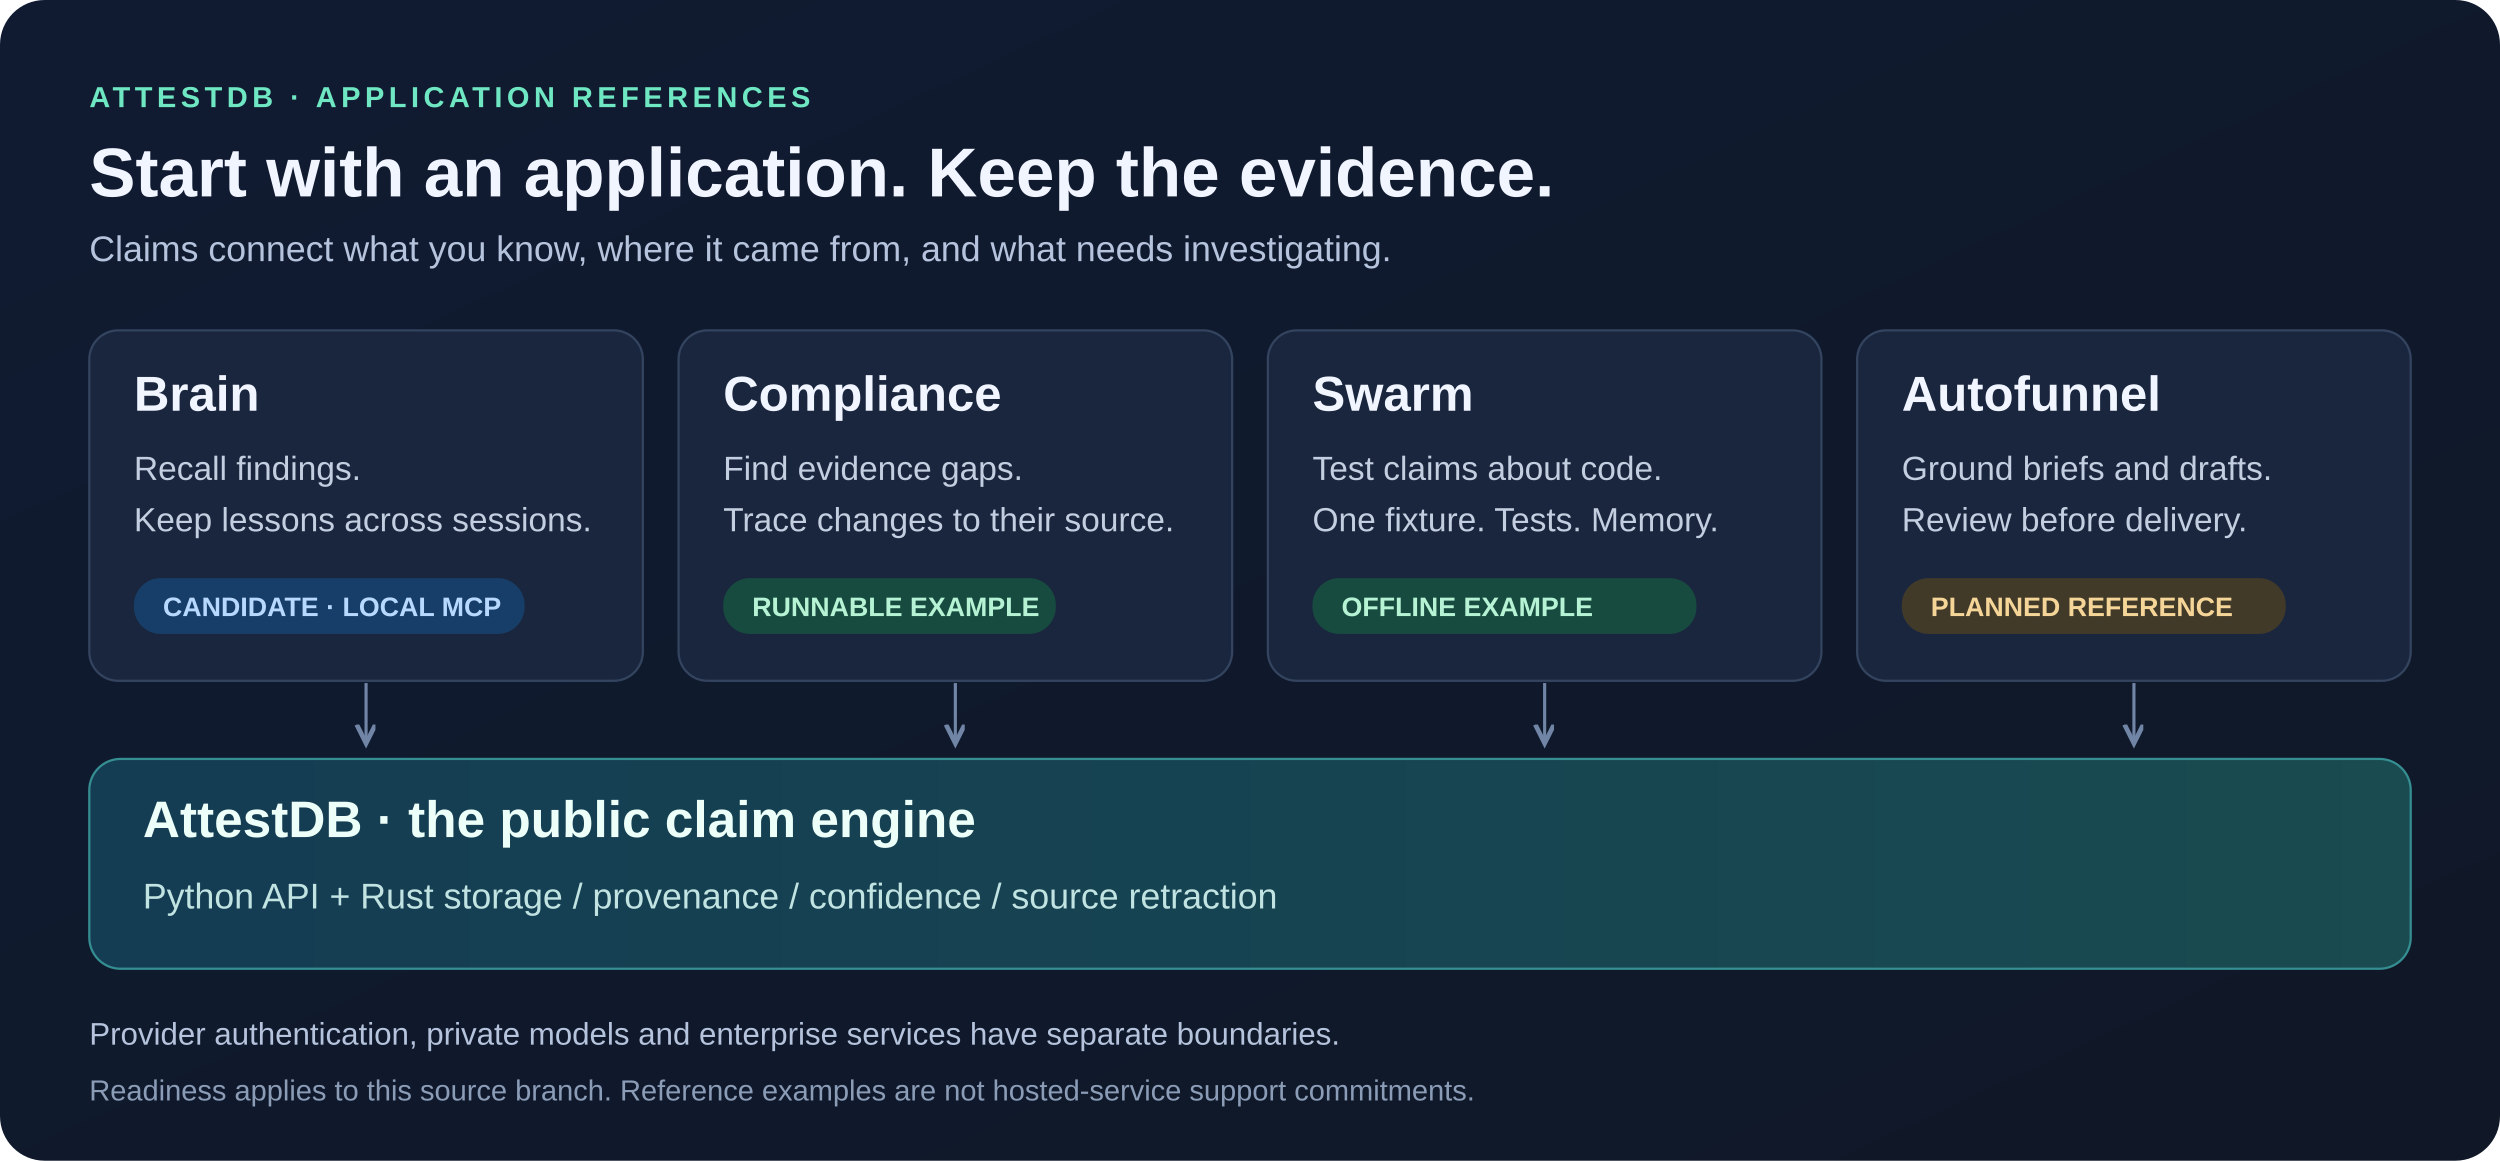
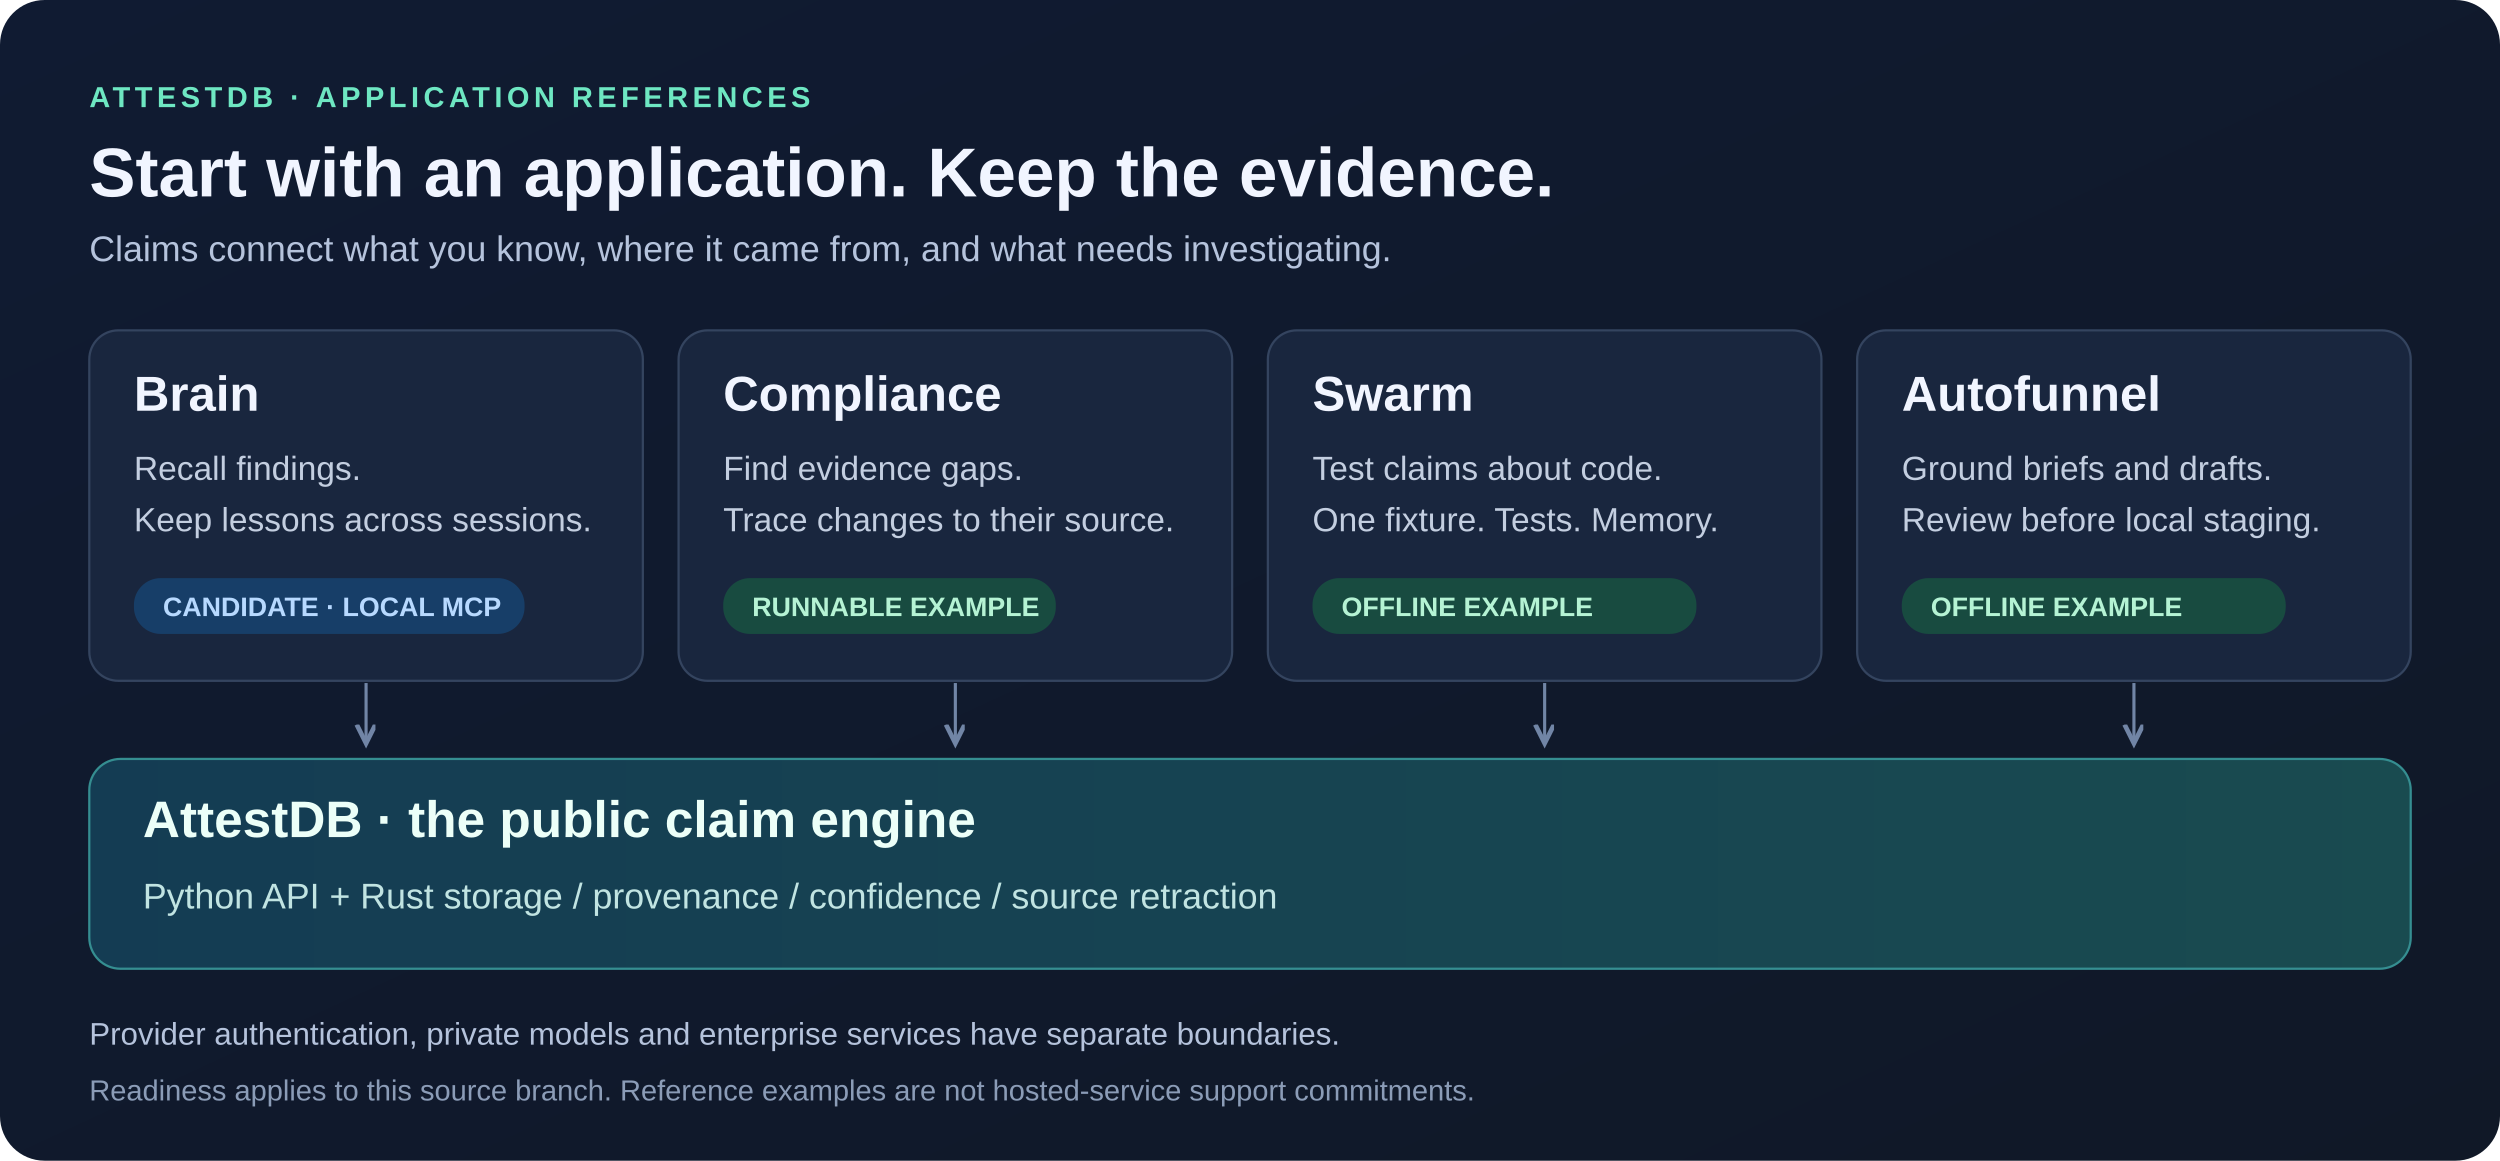
<svg xmlns="http://www.w3.org/2000/svg" width="1120" height="520" viewBox="0 0 1120 520" role="img" aria-labelledby="title desc">
  <defs>
    <linearGradient id="bg" x2="1" y2="1">
      <stop stop-color="#101b32" />
      <stop offset="1" stop-color="#101827" />
    </linearGradient>
    <linearGradient id="core" x2="1">
      <stop stop-color="#143c53" />
      <stop offset="1" stop-color="#194b50" />
    </linearGradient>
    <marker id="arrow" markerWidth="8" markerHeight="8" refX="6" refY="3" orient="auto">
      <path d="M0 0L6 3L0 6" fill="none" stroke="#7185a6" stroke-width="1.5" />
    </marker>
  </defs>
  <rect width="1120" height="520" rx="20" fill="url(#bg)" />
  <g font-family="Arial, Helvetica, sans-serif">
    <text x="40" y="48" fill="#6ee7c2" font-size="13" font-weight="700" letter-spacing="2">ATTESTDB · APPLICATION REFERENCES</text>
    <text x="40" y="88" fill="#f1f5ff" font-size="31" font-weight="700">Start with an application. Keep the evidence.</text>
    <text x="40" y="117" fill="#b5c3dc" font-size="16">Claims connect what you know, where it came from, and what needs investigating.</text>
    <g fill="#19263e" stroke="#34445f">
      <rect x="40" y="148" width="248" height="157" rx="13" />
      <rect x="304" y="148" width="248" height="157" rx="13" />
      <rect x="568" y="148" width="248" height="157" rx="13" />
      <rect x="832" y="148" width="248" height="157" rx="13" />
    </g>
    <g font-size="22" font-weight="700" fill="#f1f5ff">
      <text x="60" y="184">Brain</text>
      <text x="324" y="184">Compliance</text>
      <text x="588" y="184">Swarm</text>
      <text x="852" y="184">Autofunnel</text>
    </g>
    <g font-size="15" fill="#c3cee0">
      <text x="60" y="215">Recall findings.</text>
      <text x="60" y="238">Keep lessons across sessions.</text>
      <text x="324" y="215">Find evidence gaps.</text>
      <text x="324" y="238">Trace changes to their source.</text>
      <text x="588" y="215">Test claims about code.</text>
      <text x="588" y="238">One fixture. Tests. Memory.</text>
      <text x="852" y="215">Ground briefs and drafts.</text>
-       <text x="852" y="238">Review before delivery.</text>
+       <text x="852" y="238">Review before local staging.</text>
    </g>
    <g font-size="12" font-weight="700">
      <rect x="60" y="259" width="175" height="25" rx="12" fill="#173e68" />
      <text x="73" y="276" fill="#b7d9ff">CANDIDATE · LOCAL MCP</text>
      <rect x="324" y="259" width="149" height="25" rx="12" fill="#184b40" />
      <text x="337" y="276" fill="#b5f3d4">RUNNABLE EXAMPLE</text>
      <rect x="588" y="259" width="172" height="25" rx="12" fill="#184b40" />
      <text x="601" y="276" fill="#b5f3d4">OFFLINE EXAMPLE</text>
-       <rect x="852" y="259" width="172" height="25" rx="12" fill="#423a29" />
-       <text x="865" y="276" fill="#f6d698">PLANNED REFERENCE</text>
+       <rect x="852" y="259" width="172" height="25" rx="12" fill="#184b40" />
+       <text x="865" y="276" fill="#b5f3d4">OFFLINE EXAMPLE</text>
    </g>
    <g stroke="#7185a6" stroke-width="1.4" fill="none" marker-end="url(#arrow)">
      <path d="M164 306V333" />
      <path d="M428 306V333" />
      <path d="M692 306V333" />
      <path d="M956 306V333" />
    </g>
    <rect x="40" y="340" width="1040" height="94" rx="14" fill="url(#core)" stroke="#358e91" />
    <text x="64" y="375" fill="#ecfff8" font-size="23" font-weight="700">AttestDB · the public claim engine</text>
    <text x="64" y="407" fill="#c1e4e2" font-size="16">Python API + Rust storage    /    provenance    /    confidence    /    source retraction</text>
    <text x="40" y="468" fill="#b5c3dc" font-size="14">Provider authentication, private models and enterprise services have separate boundaries.</text>
    <text x="40" y="493" fill="#8b9cb7" font-size="13">Readiness applies to this source branch. Reference examples are not hosted-service support commitments.</text>
  </g>
</svg>
